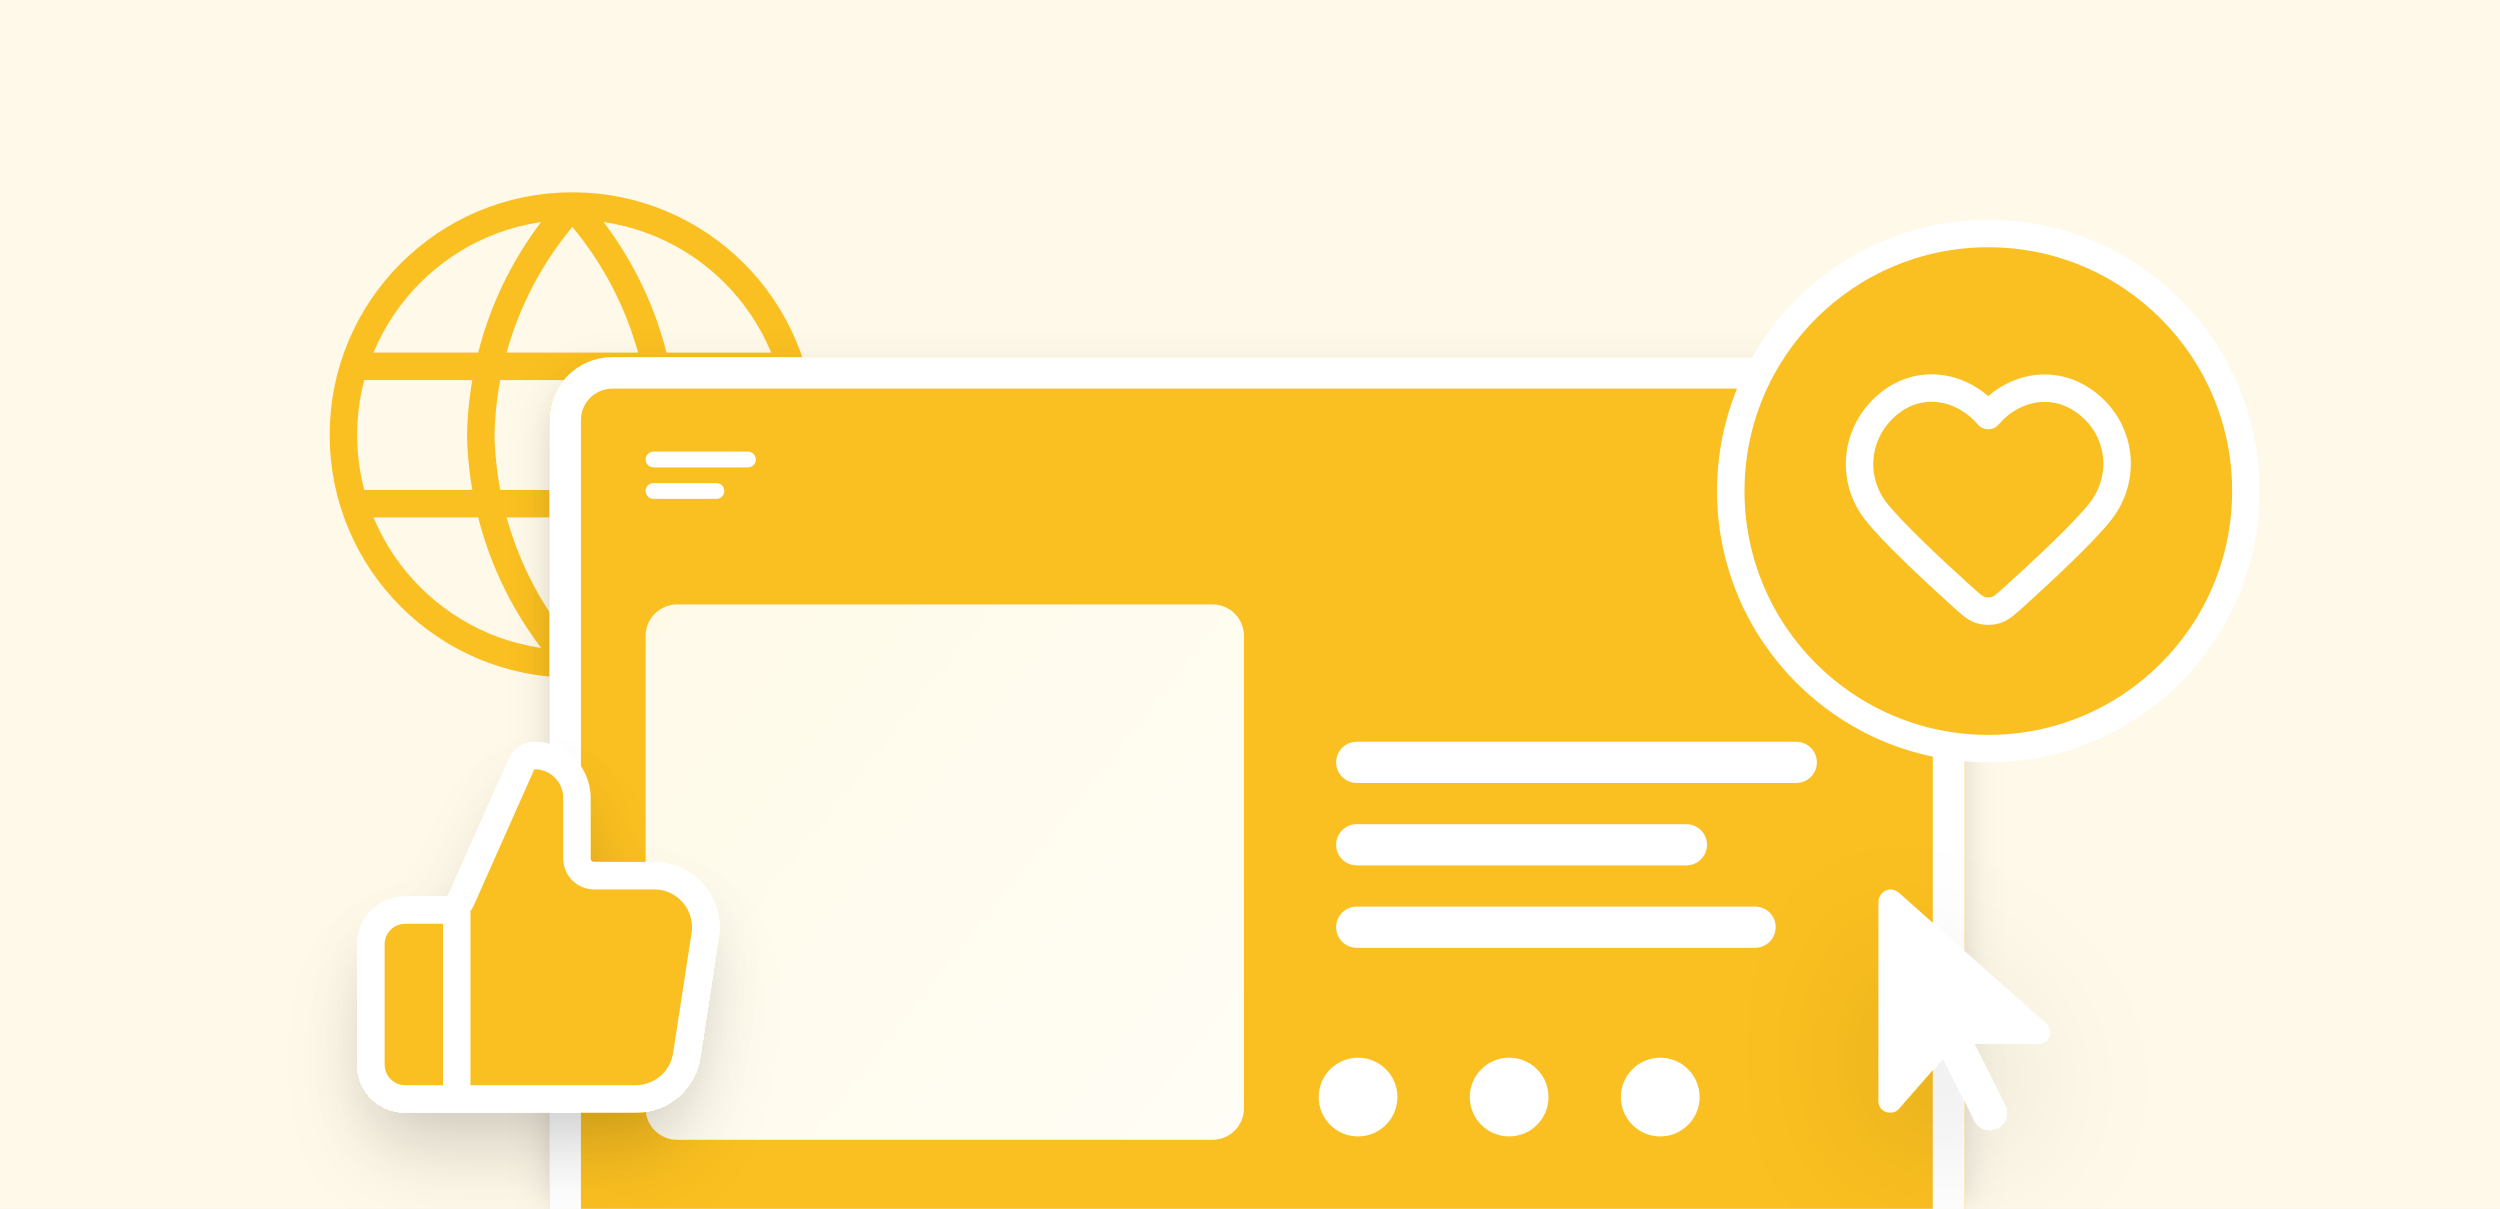
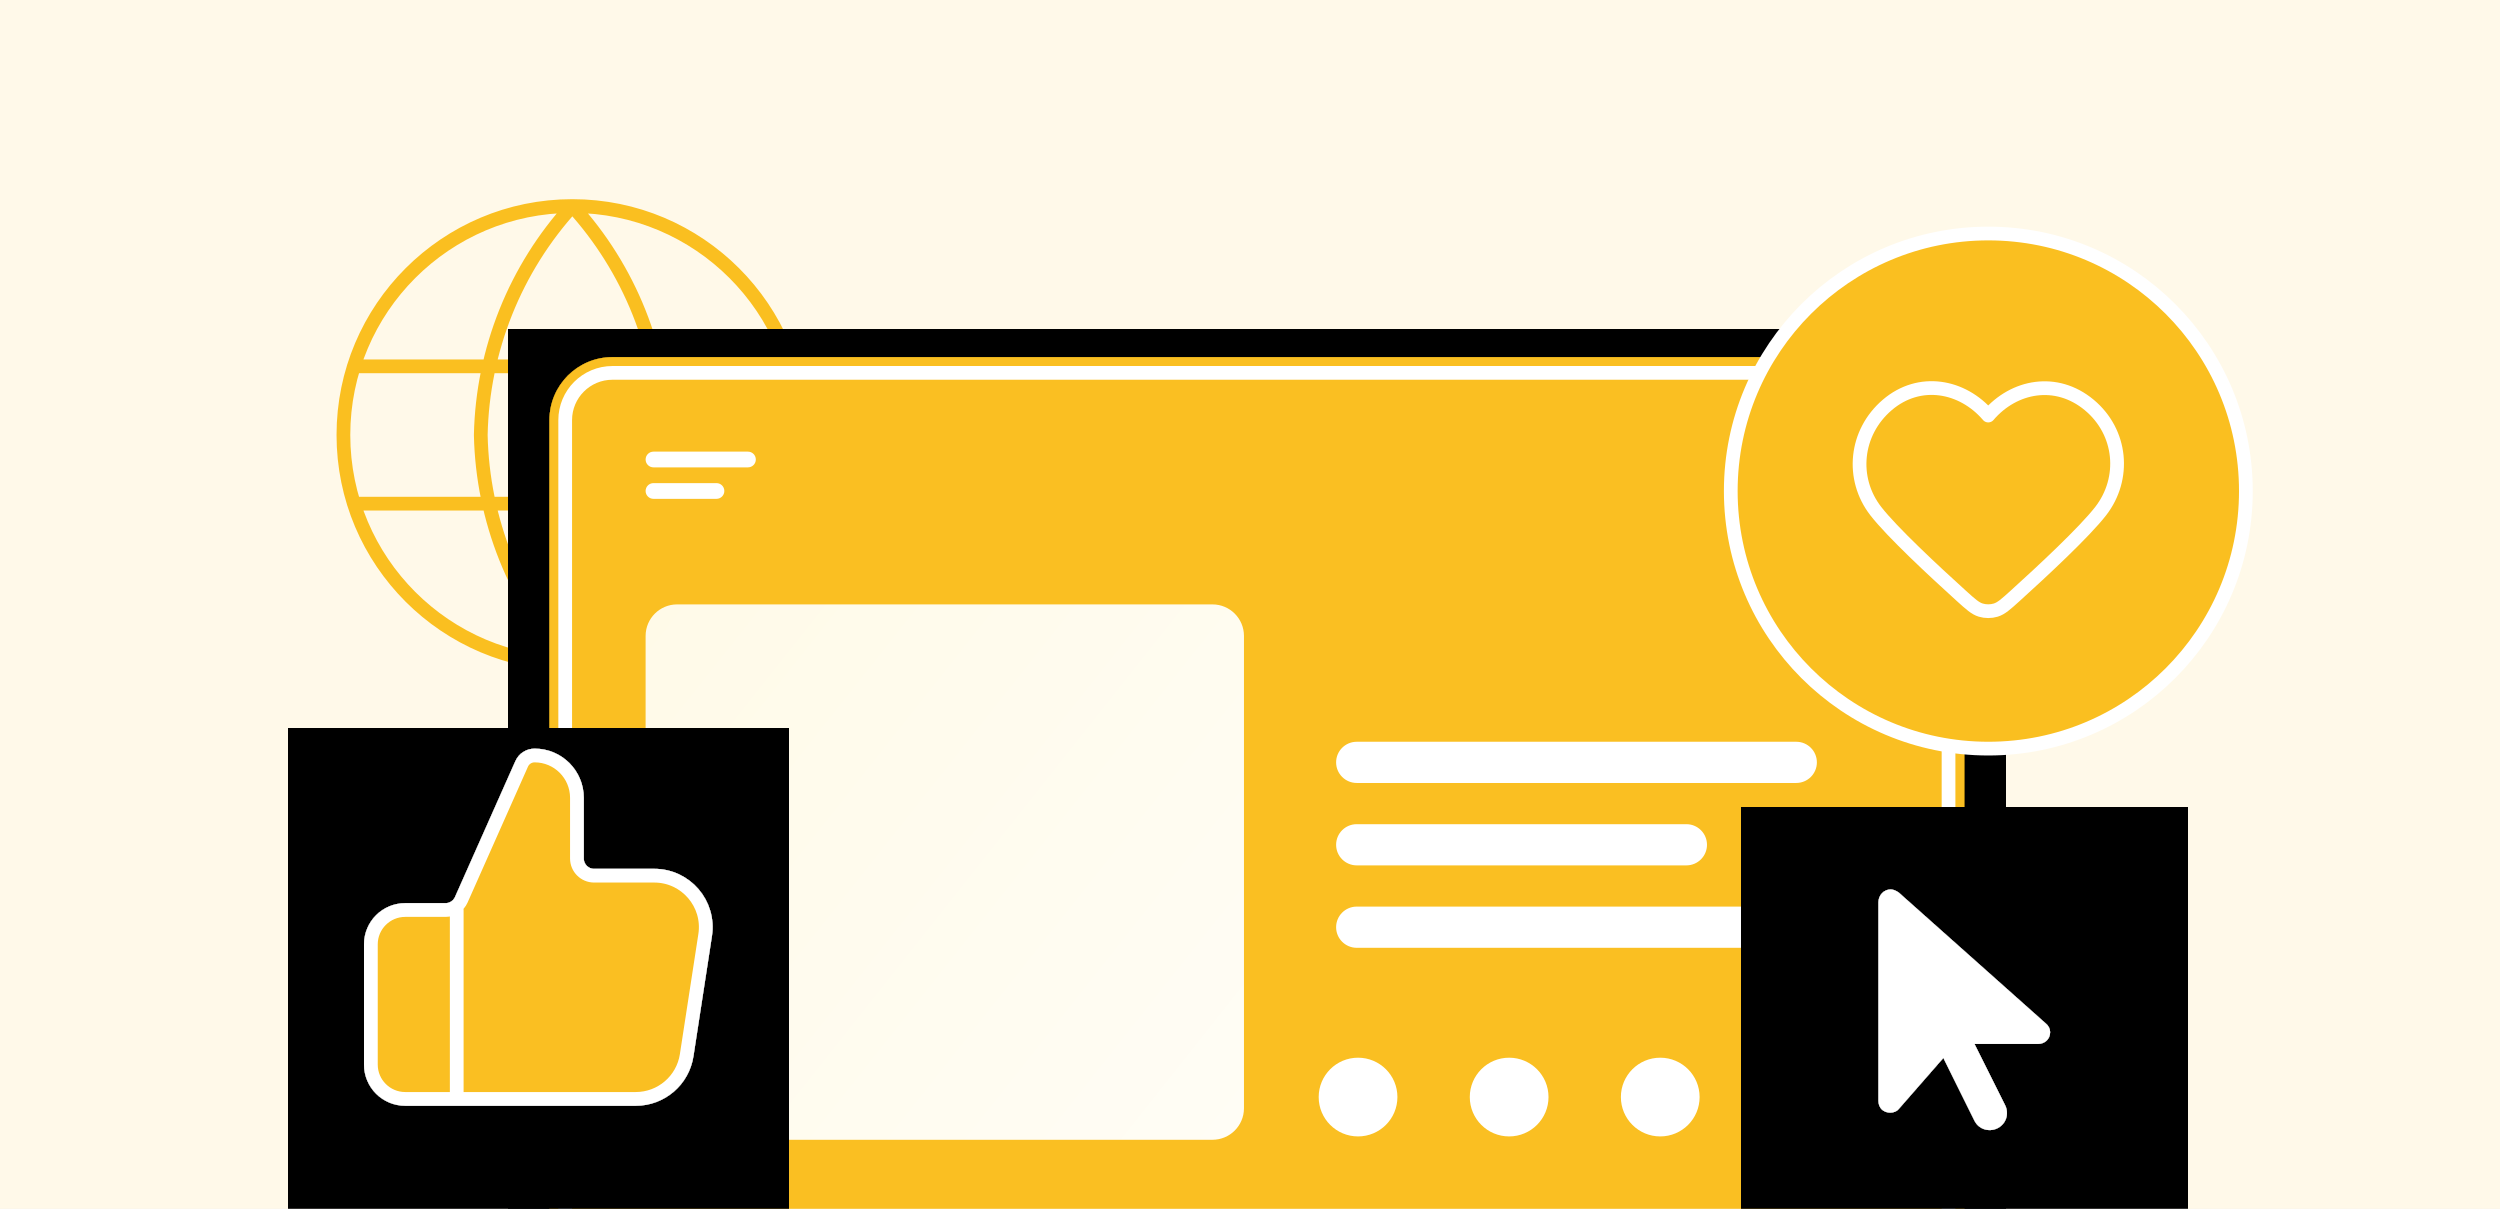
<svg xmlns="http://www.w3.org/2000/svg" width="182" height="88" viewBox="0 0 182 88" fill="none">
  <g clip-path="url(#clip0_561_4518)">
    <rect width="182" height="88" fill="#FFF9E9" />
-     <path d="M41.667 15C45.836 19.564 48.205 25.487 48.333 31.667C48.205 37.847 45.836 43.769 41.667 48.333M41.667 15C37.498 19.564 35.129 25.487 35 31.667C35.129 37.847 37.498 43.769 41.667 48.333M41.667 15C32.462 15 25 22.462 25 31.667C25 40.871 32.462 48.333 41.667 48.333M41.667 15C50.871 15 58.333 22.462 58.333 31.667C58.333 40.871 50.871 48.333 41.667 48.333M25.833 26.667H57.5M25.833 36.667H57.5" stroke="#FABF20" stroke-width="2" stroke-linecap="round" stroke-linejoin="round" />
+     <path d="M41.667 15C45.836 19.564 48.205 25.487 48.333 31.667C48.205 37.847 45.836 43.769 41.667 48.333M41.667 15C37.498 19.564 35.129 25.487 35 31.667C35.129 37.847 37.498 43.769 41.667 48.333M41.667 15C32.462 15 25 22.462 25 31.667C25 40.871 32.462 48.333 41.667 48.333M41.667 15C50.871 15 58.333 22.462 58.333 31.667C58.333 40.871 50.871 48.333 41.667 48.333M25.833 26.667H57.5M25.833 36.667H57.5" stroke="#FABF20" strokeWidth="2" stroke-linecap="round" stroke-linejoin="round" />
    <g filter="url(#filter0_dd_561_4518)">
      <rect x="40" y="26" width="103" height="72" rx="4.585" fill="#FABF20" />
-       <rect x="41.146" y="27.146" width="100.707" height="69.707" rx="3.439" stroke="white" stroke-width="2.293" />
+       <rect x="41.146" y="27.146" width="100.707" height="69.707" rx="3.439" stroke="white" strokeWidth="2.293" />
      <circle cx="132.866" cy="34.598" r="2.866" fill="white" />
      <circle cx="98.866" cy="79.866" r="2.866" fill="white" />
      <circle cx="109.866" cy="79.866" r="2.866" fill="white" />
      <circle cx="120.866" cy="79.866" r="2.866" fill="white" />
      <rect x="47" y="35.17" width="5.732" height="1.146" rx="0.573" fill="white" />
      <rect x="47" y="32.879" width="8.024" height="1.146" rx="0.573" fill="white" />
      <rect x="47" y="44" width="43.561" height="38.976" rx="2.293" fill="url(#paint0_linear_561_4518)" />
      <rect x="97.269" y="60" width="27" height="3" rx="1.5" fill="white" />
      <rect x="97.269" y="66" width="32" height="3" rx="1.5" fill="white" />
      <rect x="97.269" y="54" width="35" height="3" rx="1.5" fill="white" />
    </g>
    <g filter="url(#filter1_dd_561_4518)">
      <path d="M49.989 76.82C49.708 78.65 48.134 80 46.283 80H29.5C28.119 80 27 78.881 27 77.5V68.75C27 67.369 28.119 66.25 29.5 66.25H32.438C32.932 66.25 33.379 65.959 33.58 65.508L37.979 55.61C38.144 55.239 38.512 55 38.918 55C40.62 55 42 56.38 42 58.082V62.5C42 63.19 42.56 63.75 43.25 63.75H47.629C49.927 63.75 51.685 65.799 51.335 68.07L49.989 76.82Z" fill="#FABF20" />
-       <path d="M33.25 80V66.25M27 68.75V77.5C27 78.881 28.119 80 29.5 80H46.283C48.134 80 49.708 78.65 49.989 76.82L51.335 68.07C51.685 65.799 49.927 63.75 47.629 63.75H43.25C42.56 63.75 42 63.19 42 62.5V58.082C42 56.38 40.62 55 38.918 55C38.512 55 38.144 55.239 37.979 55.61L33.58 65.508C33.379 65.959 32.932 66.25 32.438 66.25H29.5C28.119 66.25 27 67.369 27 68.75Z" stroke="white" stroke-width="2" stroke-linecap="round" stroke-linejoin="round" />
+       <path d="M33.25 80V66.25M27 68.75V77.5C27 78.881 28.119 80 29.5 80H46.283C48.134 80 49.708 78.65 49.989 76.82L51.335 68.07C51.685 65.799 49.927 63.75 47.629 63.75H43.25C42.56 63.75 42 63.19 42 62.5V58.082C42 56.38 40.62 55 38.918 55C38.512 55 38.144 55.239 37.979 55.61L33.58 65.508C33.379 65.959 32.932 66.25 32.438 66.25H29.5C28.119 66.25 27 67.369 27 68.75Z" stroke="white" strokeWidth="2" stroke-linecap="round" stroke-linejoin="round" />
    </g>
    <path d="M144.75 54.5C155.105 54.5 163.5 46.105 163.5 35.75C163.5 25.395 155.105 17 144.75 17C134.395 17 126 25.395 126 35.75C126 46.105 134.395 54.5 144.75 54.5Z" fill="#FABF20" />
-     <path fill-rule="evenodd" clip-rule="evenodd" d="M144.744 30.252C142.869 28.061 139.744 27.471 137.395 29.478C135.047 31.485 134.716 34.84 136.56 37.213C137.741 38.733 140.767 41.552 142.789 43.382C143.461 43.99 143.797 44.294 144.2 44.416C144.546 44.521 144.941 44.521 145.287 44.416C145.69 44.294 146.026 43.99 146.698 43.382C148.72 41.552 151.746 38.733 152.927 37.213C154.771 34.84 154.481 31.464 152.092 29.478C149.703 27.493 146.618 28.061 144.744 30.252Z" fill="#FABF20" />
-     <path d="M144.75 54.5C155.105 54.5 163.5 46.105 163.5 35.75C163.5 25.395 155.105 17 144.75 17C134.395 17 126 25.395 126 35.75C126 46.105 134.395 54.5 144.75 54.5Z" stroke="white" stroke-width="2" stroke-linecap="round" stroke-linejoin="round" />
-     <path fill-rule="evenodd" clip-rule="evenodd" d="M144.744 30.252C142.869 28.061 139.744 27.471 137.395 29.478C135.047 31.485 134.716 34.84 136.56 37.213C137.741 38.733 140.767 41.552 142.789 43.382C143.461 43.99 143.797 44.294 144.2 44.416C144.546 44.521 144.941 44.521 145.287 44.416C145.69 44.294 146.026 43.99 146.698 43.382C148.72 41.552 151.746 38.733 152.927 37.213C154.771 34.84 154.481 31.464 152.092 29.478C149.703 27.493 146.618 28.061 144.744 30.252Z" stroke="white" stroke-width="2" stroke-linecap="round" stroke-linejoin="round" />
+     <path fillRule="evenodd" clipRule="evenodd" d="M144.744 30.252C142.869 28.061 139.744 27.471 137.395 29.478C135.047 31.485 134.716 34.84 136.56 37.213C137.741 38.733 140.767 41.552 142.789 43.382C143.461 43.99 143.797 44.294 144.2 44.416C144.546 44.521 144.941 44.521 145.287 44.416C145.69 44.294 146.026 43.99 146.698 43.382C148.72 41.552 151.746 38.733 152.927 37.213C154.771 34.84 154.481 31.464 152.092 29.478C149.703 27.493 146.618 28.061 144.744 30.252Z" fill="#FABF20" />
+     <path d="M144.75 54.5C155.105 54.5 163.5 46.105 163.5 35.75C163.5 25.395 155.105 17 144.75 17C134.395 17 126 25.395 126 35.75C126 46.105 134.395 54.5 144.75 54.5Z" stroke="white" strokeWidth="2" stroke-linecap="round" stroke-linejoin="round" />
+     <path fillRule="evenodd" clipRule="evenodd" d="M144.744 30.252C142.869 28.061 139.744 27.471 137.395 29.478C135.047 31.485 134.716 34.84 136.56 37.213C137.741 38.733 140.767 41.552 142.789 43.382C143.461 43.99 143.797 44.294 144.2 44.416C144.546 44.521 144.941 44.521 145.287 44.416C145.69 44.294 146.026 43.99 146.698 43.382C148.72 41.552 151.746 38.733 152.927 37.213C154.771 34.84 154.481 31.464 152.092 29.478C149.703 27.493 146.618 28.061 144.744 30.252Z" stroke="white" strokeWidth="2" stroke-linecap="round" stroke-linejoin="round" />
    <g filter="url(#filter2_d_561_4518)">
      <path d="M136.75 65.688C136.75 65.18 137.141 64.75 137.648 64.75C137.844 64.75 138.078 64.867 138.234 64.984L148.938 74.516C149.133 74.672 149.25 74.906 149.25 75.141C149.25 75.648 148.859 76 148.352 76H143.742L145.969 80.453C146.281 81.078 146.047 81.82 145.422 82.133C144.797 82.445 144.055 82.211 143.742 81.586L141.477 77.016L138.234 80.727C138.078 80.922 137.844 81 137.609 81C137.102 81 136.75 80.648 136.75 80.141V65.688Z" fill="white" />
    </g>
  </g>
  <defs>
-     <filter id="filter0_dd_561_4518" x="37" y="24" width="109" height="78" filterUnits="userSpaceOnUse" color-interpolation-filters="sRGB">
-       <feFlood flood-opacity="0" result="BackgroundImageFix" />
+     <filter id="filter0_dd_561_4518" x="37" y="24" width="109" height="78" filterUnits="userSpaceOnUse" colorInterpolationFilters="sRGB">
+       <feFlood floodOpacity="0" result="BackgroundImageFix" />
      <feColorMatrix in="SourceAlpha" type="matrix" values="0 0 0 0 0 0 0 0 0 0 0 0 0 0 0 0 0 0 127 0" result="hardAlpha" />
      <feOffset dy="1" />
      <feGaussianBlur stdDeviation="1.5" />
      <feComposite in2="hardAlpha" operator="out" />
      <feColorMatrix type="matrix" values="0 0 0 0 0 0 0 0 0 0 0 0 0 0 0 0 0 0 0.1 0" />
      <feBlend mode="normal" in2="BackgroundImageFix" result="effect1_dropShadow_561_4518" />
      <feColorMatrix in="SourceAlpha" type="matrix" values="0 0 0 0 0 0 0 0 0 0 0 0 0 0 0 0 0 0 127 0" result="hardAlpha" />
      <feMorphology radius="1" operator="erode" in="SourceAlpha" result="effect2_dropShadow_561_4518" />
      <feOffset dy="1" />
      <feGaussianBlur stdDeviation="1" />
      <feComposite in2="hardAlpha" operator="out" />
      <feColorMatrix type="matrix" values="0 0 0 0 0 0 0 0 0 0 0 0 0 0 0 0 0 0 0.1 0" />
      <feBlend mode="normal" in2="effect1_dropShadow_561_4518" result="effect2_dropShadow_561_4518" />
      <feBlend mode="normal" in="SourceGraphic" in2="effect2_dropShadow_561_4518" result="shape" />
    </filter>
-     <filter id="filter1_dd_561_4518" x="21" y="53" width="36.38" height="37" filterUnits="userSpaceOnUse" color-interpolation-filters="sRGB">
-       <feFlood flood-opacity="0" result="BackgroundImageFix" />
+     <filter id="filter1_dd_561_4518" x="21" y="53" width="36.38" height="37" filterUnits="userSpaceOnUse" colorInterpolationFilters="sRGB">
+       <feFlood floodOpacity="0" result="BackgroundImageFix" />
      <feColorMatrix in="SourceAlpha" type="matrix" values="0 0 0 0 0 0 0 0 0 0 0 0 0 0 0 0 0 0 127 0" result="hardAlpha" />
      <feMorphology radius="1" operator="erode" in="SourceAlpha" result="effect1_dropShadow_561_4518" />
      <feOffset dy="4" />
      <feGaussianBlur stdDeviation="3" />
      <feComposite in2="hardAlpha" operator="out" />
      <feColorMatrix type="matrix" values="0 0 0 0 0 0 0 0 0 0 0 0 0 0 0 0 0 0 0.1 0" />
      <feBlend mode="normal" in2="BackgroundImageFix" result="effect1_dropShadow_561_4518" />
      <feColorMatrix in="SourceAlpha" type="matrix" values="0 0 0 0 0 0 0 0 0 0 0 0 0 0 0 0 0 0 127 0" result="hardAlpha" />
      <feMorphology radius="2" operator="erode" in="SourceAlpha" result="effect2_dropShadow_561_4518" />
      <feOffset dy="2" />
      <feGaussianBlur stdDeviation="2" />
      <feComposite in2="hardAlpha" operator="out" />
      <feColorMatrix type="matrix" values="0 0 0 0 0 0 0 0 0 0 0 0 0 0 0 0 0 0 0.1 0" />
      <feBlend mode="normal" in2="effect1_dropShadow_561_4518" result="effect2_dropShadow_561_4518" />
      <feBlend mode="normal" in="SourceGraphic" in2="effect2_dropShadow_561_4518" result="shape" />
    </filter>
-     <filter id="filter2_d_561_4518" x="126.75" y="58.75" width="32.5" height="37.695" filterUnits="userSpaceOnUse" color-interpolation-filters="sRGB">
-       <feFlood flood-opacity="0" result="BackgroundImageFix" />
+     <filter id="filter2_d_561_4518" x="126.75" y="58.75" width="32.5" height="37.695" filterUnits="userSpaceOnUse" colorInterpolationFilters="sRGB">
+       <feFlood floodOpacity="0" result="BackgroundImageFix" />
      <feColorMatrix in="SourceAlpha" type="matrix" values="0 0 0 0 0 0 0 0 0 0 0 0 0 0 0 0 0 0 127 0" result="hardAlpha" />
      <feOffset dy="4" />
      <feGaussianBlur stdDeviation="5" />
      <feComposite in2="hardAlpha" operator="out" />
      <feColorMatrix type="matrix" values="0 0 0 0 0 0 0 0 0 0 0 0 0 0 0 0 0 0 0.1 0" />
      <feBlend mode="normal" in2="BackgroundImageFix" result="effect1_dropShadow_561_4518" />
      <feBlend mode="normal" in="SourceGraphic" in2="effect1_dropShadow_561_4518" result="shape" />
    </filter>
    <linearGradient id="paint0_linear_561_4518" x1="43.561" y1="44" x2="126.098" y2="109.341" gradientUnits="userSpaceOnUse">
      <stop offset="0.026" stop-color="#FFFAE8" />
      <stop offset="1" stop-color="white" />
    </linearGradient>
    <clipPath id="clip0_561_4518">
      <rect width="182" height="88" fill="white" />
    </clipPath>
  </defs>
</svg>
